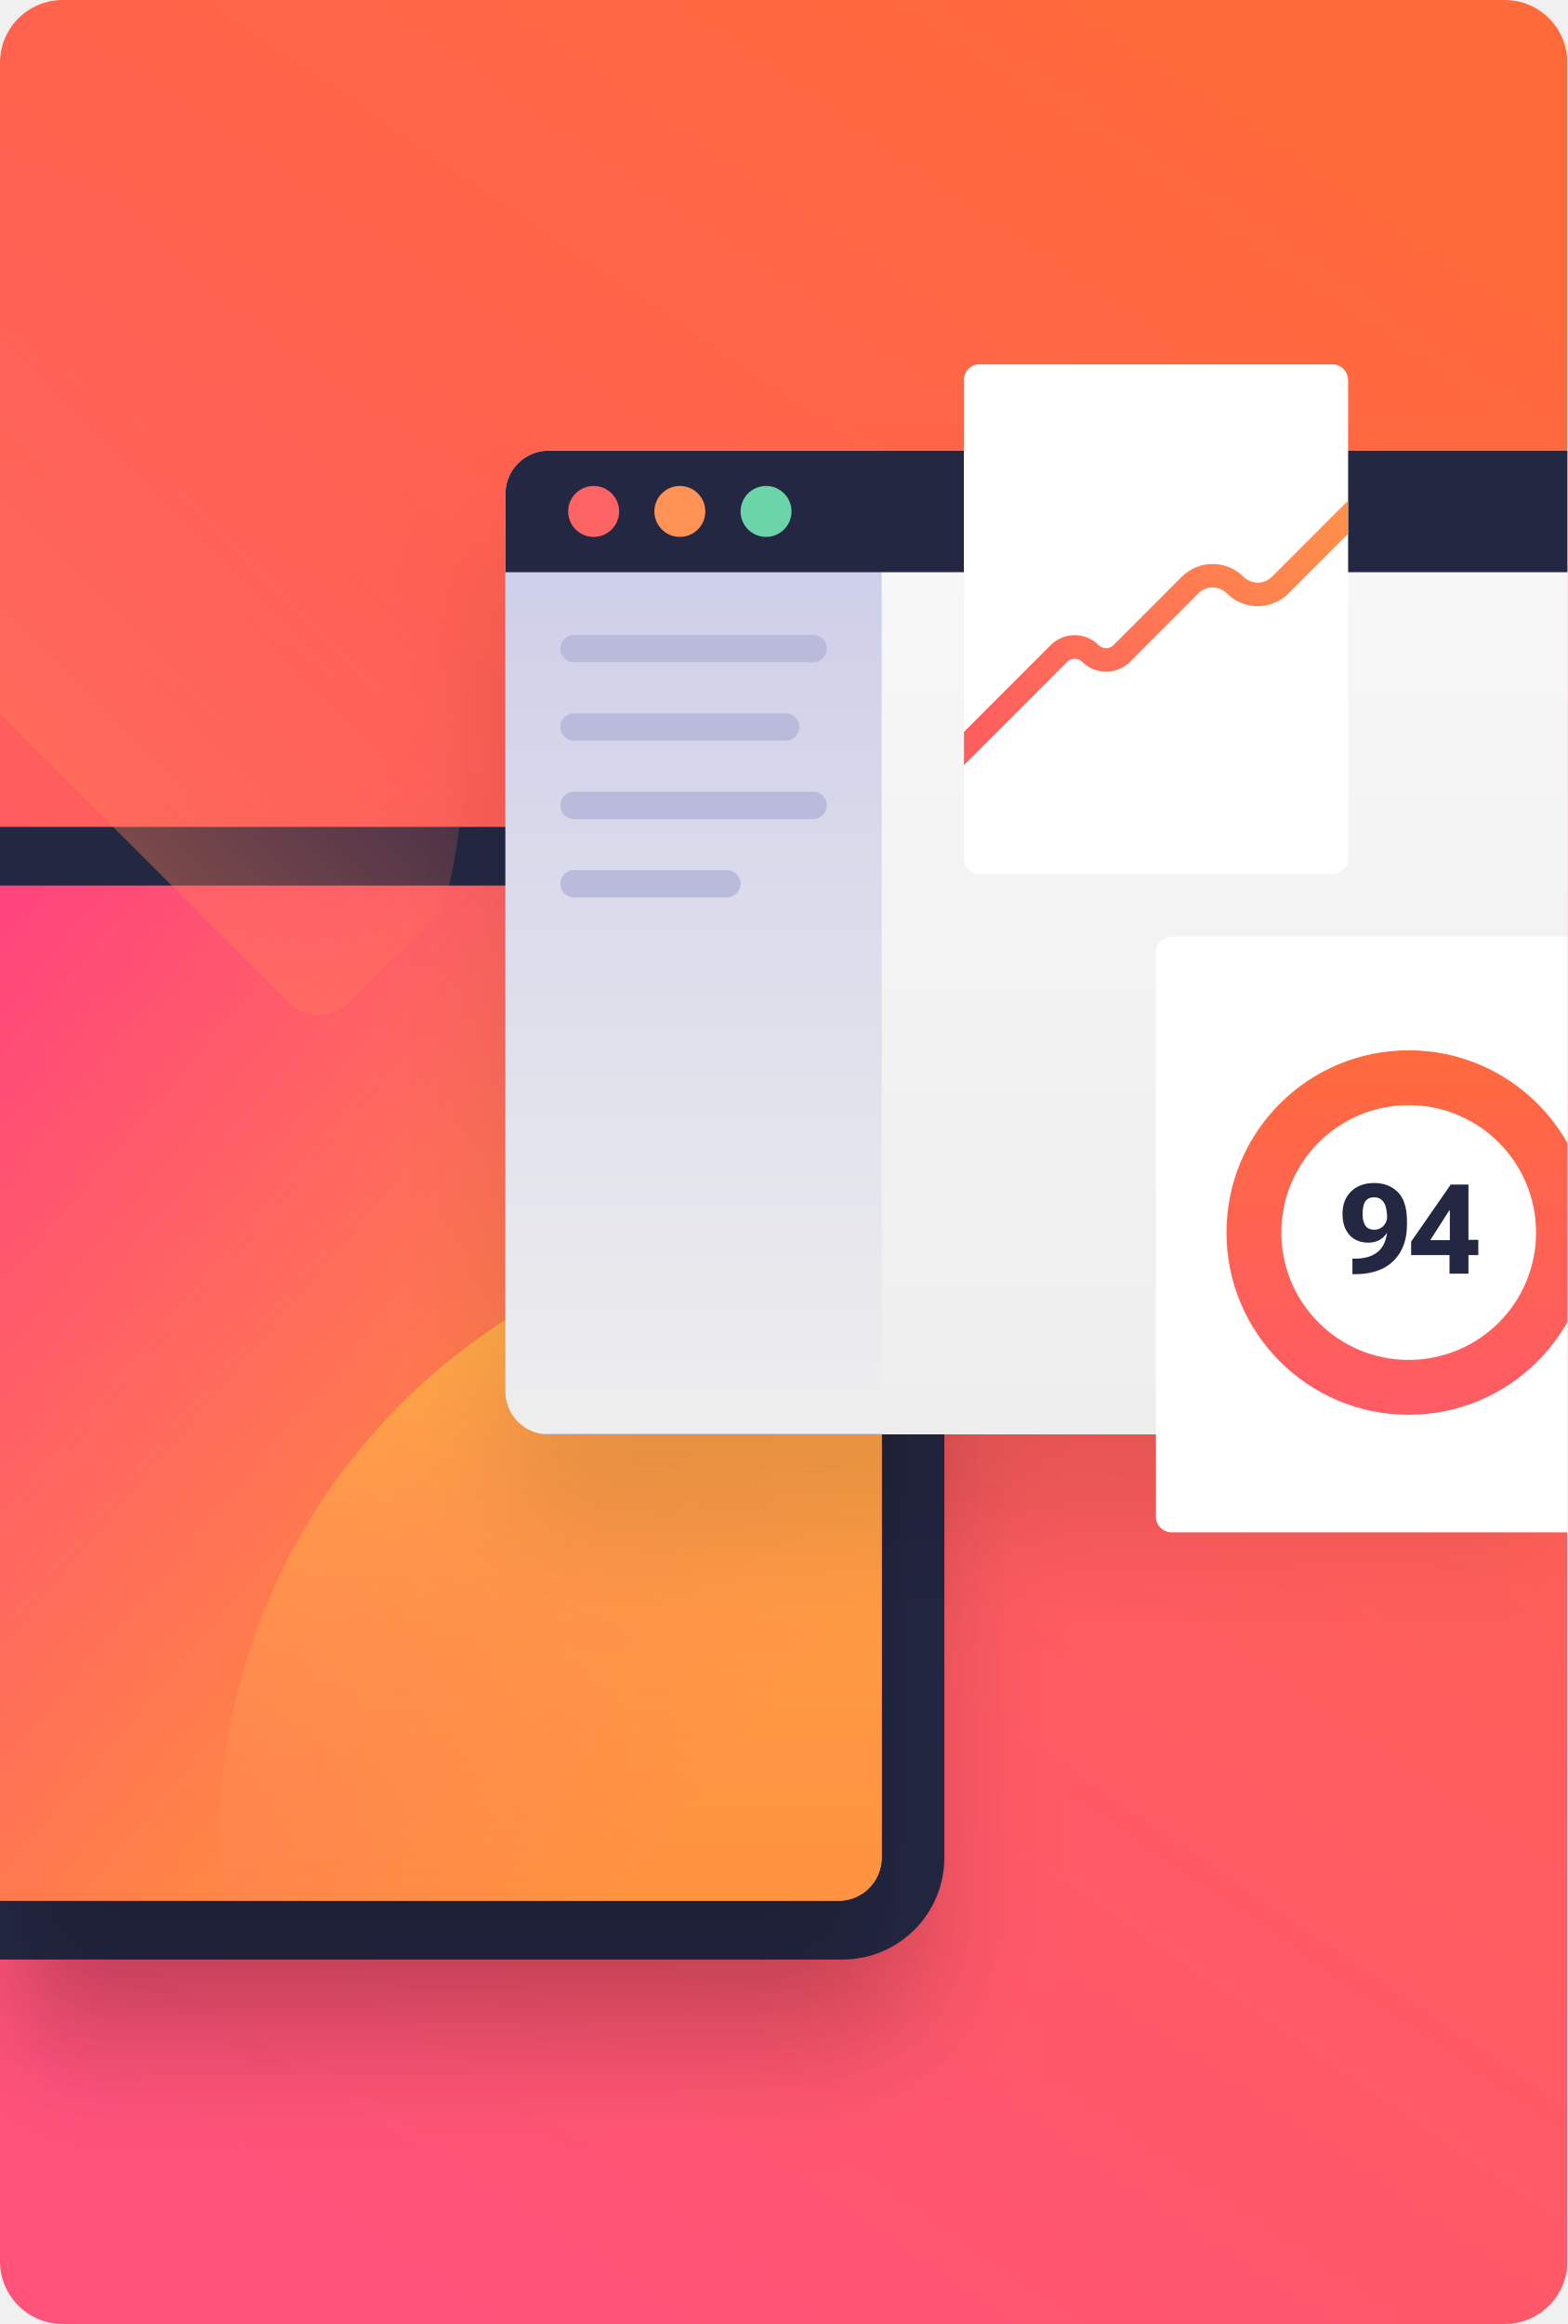
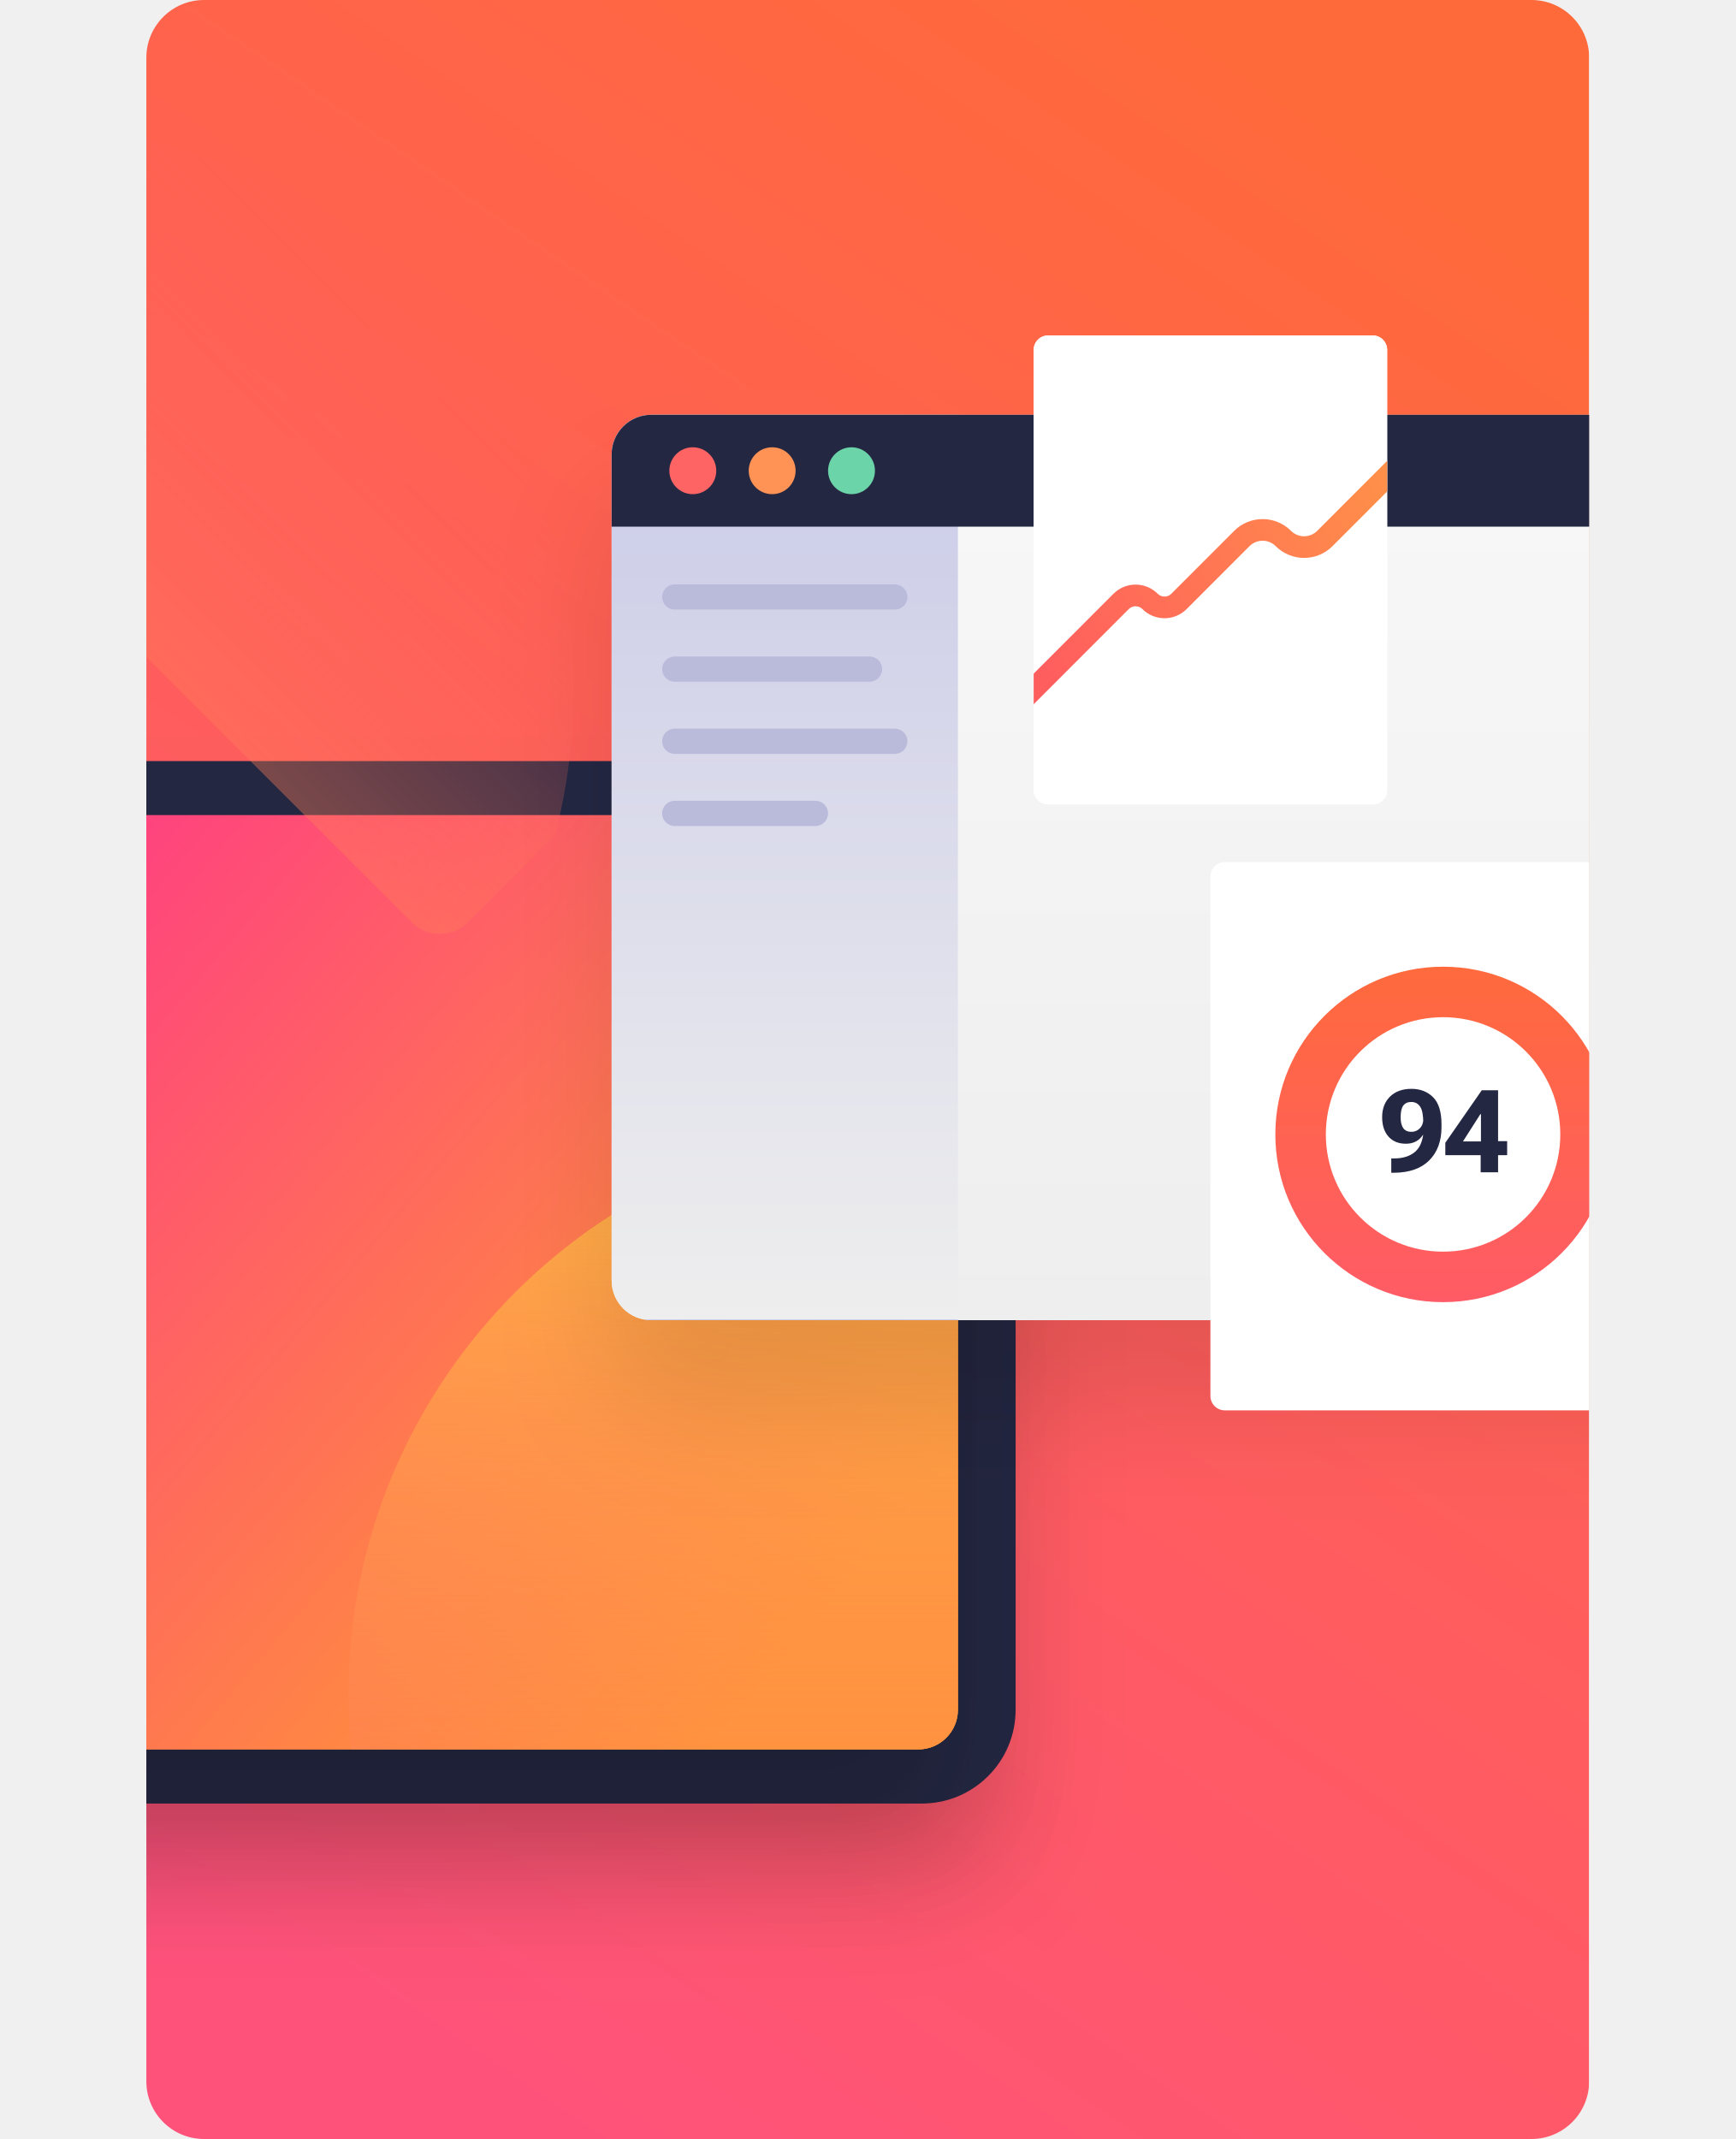
- <svg xmlns="http://www.w3.org/2000/svg" xmlns:xlink="http://www.w3.org/1999/xlink" width="400" height="593" viewBox="0 0 400 593">
+ <svg xmlns="http://www.w3.org/2000/svg" xmlns:xlink="http://www.w3.org/1999/xlink" width="400" height="493" viewBox="0 0 400 593">
  <defs>
    <linearGradient id="b" x1="72.75%" x2="27.25%" y1="0%" y2="100%">
      <stop offset="0%" stop-color="#FF6A3A" />
      <stop offset="100%" stop-color="#FF527B" />
    </linearGradient>
    <linearGradient id="h" x1="22.319%" x2="99.127%" y1="28.497%" y2="70.858%">
      <stop offset="0%" stop-color="#FF3E83" />
      <stop offset="100%" stop-color="#FF9F2E" />
    </linearGradient>
    <linearGradient id="k" x1="50%" x2="50%" y1="0%" y2="100%">
      <stop offset="0%" stop-color="#FFB443" />
      <stop offset="100%" stop-color="#FF5B64" stop-opacity="0" />
    </linearGradient>
    <linearGradient id="o" x1="50%" x2="50%" y1="0%" y2="100%">
      <stop offset="0%" stop-color="#F8F8F8" />
      <stop offset="100%" stop-color="#EEE" />
    </linearGradient>
    <linearGradient id="p" x1="50%" x2="50%" y1="0%" y2="100%">
      <stop offset="0%" stop-color="#CACBE8" />
      <stop offset="100%" stop-color="#EEE" />
      <stop offset="100%" stop-color="#CACBE8" />
    </linearGradient>
    <linearGradient id="r" x1="97.791%" x2="7.729%" y1="26.944%" y2="71.879%">
      <stop offset="0%" stop-color="#FF9049" />
      <stop offset="100%" stop-color="#FF5E5E" />
    </linearGradient>
    <linearGradient id="t" x1="50%" x2="50%" y1="0%" y2="100%">
      <stop offset="0%" stop-color="#FF6A3D" />
      <stop offset="100%" stop-color="#FF5B66" />
    </linearGradient>
    <path id="e" d="M0 26C0 11.64 11.64 0 26 0h381c14.36 0 26 11.64 26 26v237c0 14.36-11.64 26-26 26H26c-14.36 0-26-11.64-26-26V26Z" />
    <path id="g" d="M0 11C0 4.925 4.925 0 11 0h379c6.075 0 11 4.925 11 11v237c0 6.075-4.925 11-11 11H11c-6.075 0-11-4.925-11-11V11Z" />
    <path id="i" d="M0 11C0 4.925 4.925 0 11 0h379c6.075 0 11 4.925 11 11v237c0 6.075-4.925 11-11 11H11c-6.075 0-11-4.925-11-11V11Z" />
    <path id="n" d="M0 11C0 4.925 4.925 0 11 0h411c6.075 0 11 4.925 11 11v229c0 6.075-4.925 11-11 11H11c-6.075 0-11-4.925-11-11V11Z" />
    <path id="q" d="M0 4a4 4 0 0 1 4-4h90a4 4 0 0 1 4 4v122a4 4 0 0 1-4 4H4a4 4 0 0 1-4-4V4Z" />
    <filter id="d" width="127.7%" height="141.5%" x="-13.9%" y="-12.5%" filterUnits="objectBoundingBox">
      <feOffset dy="24" in="SourceAlpha" result="shadowOffsetOuter1" />
      <feGaussianBlur in="shadowOffsetOuter1" result="shadowBlurOuter1" stdDeviation="16" />
      <feColorMatrix in="shadowBlurOuter1" values="0 0 0 0 0 0 0 0 0 0 0 0 0 0 0 0 0 0 0.1 0" />
    </filter>
    <filter id="f" width="129.9%" height="146.3%" x="-15%" y="-13.9%" filterUnits="objectBoundingBox">
      <feOffset dy="24" in="SourceAlpha" result="shadowOffsetOuter1" />
      <feGaussianBlur in="shadowOffsetOuter1" result="shadowBlurOuter1" stdDeviation="16" />
      <feColorMatrix in="shadowBlurOuter1" values="0 0 0 0 0 0 0 0 0 0 0 0 0 0 0 0 0 0 0.1 0" />
    </filter>
    <filter id="j" width="129.9%" height="146.3%" x="-15%" y="-13.9%" filterUnits="objectBoundingBox">
      <feOffset dy="24" in="SourceAlpha" result="shadowOffsetOuter1" />
      <feGaussianBlur in="shadowOffsetOuter1" result="shadowBlurOuter1" stdDeviation="16" />
      <feColorMatrix in="shadowBlurOuter1" values="0 0 0 0 0 0 0 0 0 0 0 0 0 0 0 0 0 0 0.1 0" />
    </filter>
    <filter id="m" width="127.7%" height="147.8%" x="-13.9%" y="-14.3%" filterUnits="objectBoundingBox">
      <feOffset dy="24" in="SourceAlpha" result="shadowOffsetOuter1" />
      <feGaussianBlur in="shadowOffsetOuter1" result="shadowBlurOuter1" stdDeviation="16" />
      <feColorMatrix in="shadowBlurOuter1" values="0 0 0 0 0 0 0 0 0 0 0 0 0 0 0 0 0 0 0.1 0" />
    </filter>
    <rect id="a" width="400" height="593" x="0" y="0" rx="16" />
  </defs>
  <g fill="none" fill-rule="evenodd">
    <mask id="c" fill="#fff">
      <use xlink:href="#a" />
    </mask>
    <rect width="400" height="593" rx="16" />
    <path fill="url(#b)" fill-rule="nonzero" d="M0 0h400v593H0z" mask="url(#c)" />
    <g mask="url(#c)">
      <g fill-rule="nonzero" transform="translate(-192 211)">
        <use xlink:href="#e" fill="#000" filter="url(#d)" />
        <use xlink:href="#e" fill="#242742" />
      </g>
      <g transform="translate(-176 226)">
        <g fill-rule="nonzero">
          <use xlink:href="#g" fill="#000" filter="url(#f)" />
          <use xlink:href="#g" fill="url(#h)" />
        </g>
        <mask id="l" fill="#fff">
          <use xlink:href="#i" />
        </mask>
        <g fill-rule="nonzero">
          <use xlink:href="#i" fill="#000" filter="url(#j)" />
          <use xlink:href="#i" fill="url(#h)" />
        </g>
        <circle cx="390" cy="244" r="158" fill="url(#k)" fill-rule="nonzero" mask="url(#l)" />
        <circle cx="136.446" cy="-34.554" r="158" fill="url(#k)" fill-rule="nonzero" mask="url(#l)" transform="rotate(-135 136.446 -34.554)" />
      </g>
      <g fill-rule="nonzero" transform="translate(129 115)">
        <use xlink:href="#n" fill="#000" filter="url(#m)" />
        <use xlink:href="#n" fill="url(#o)" />
        <path fill="url(#p)" d="M0 11C0 4.925 4.925 0 11 0h85v251H11c-6.075 0-11-4.925-11-11V11Z" />
        <path fill="#BABBDB" d="M14 50.5a3.5 3.5 0 0 1 3.5-3.5h61a3.5 3.5 0 0 1 0 7h-61a3.5 3.5 0 0 1-3.5-3.5Zm0 20a3.5 3.5 0 0 1 3.5-3.5h54a3.5 3.5 0 0 1 0 7h-54a3.5 3.5 0 0 1-3.5-3.5Zm0 20a3.5 3.5 0 0 1 3.5-3.5h61a3.5 3.5 0 0 1 0 7h-61a3.5 3.5 0 0 1-3.5-3.5Zm0 20a3.5 3.5 0 0 1 3.5-3.5h39a3.5 3.5 0 1 1 0 7h-39a3.5 3.5 0 0 1-3.5-3.5Z" />
        <path fill="#242742" d="M0 11C0 4.925 4.925 0 11 0h411c6.075 0 11 4.925 11 11v20H0V11Z" />
        <g transform="translate(16 9)">
          <circle cx="6.5" cy="6.5" r="6.5" fill="#FF6464" />
          <circle cx="28.5" cy="6.5" r="6.5" fill="#FF9255" />
          <circle cx="50.5" cy="6.5" r="6.5" fill="#6BD4A8" />
        </g>
      </g>
      <g transform="translate(246 93)">
        <path fill="#FFF" fill-rule="nonzero" d="M0 4a4 4 0 0 1 4-4h90a4 4 0 0 1 4 4v122a4 4 0 0 1-4 4H4a4 4 0 0 1-4-4V4Z" />
        <mask id="s" fill="#fff">
          <use xlink:href="#q" />
        </mask>
        <use xlink:href="#q" fill="#FFF" fill-rule="nonzero" />
        <path fill="url(#r)" fill-rule="nonzero" d="M108.12 28.878a3 3 0 0 1 .002 4.243L82.847 58.41c-4.348 4.351-11.4 4.351-15.749 0a5.132 5.132 0 0 0-7.26 0L42.406 75.853a8.668 8.668 0 0 1-12.262 0 2.668 2.668 0 0 0-3.774 0l-32.248 32.268a3 3 0 1 1-4.244-4.242l32.248-32.267a8.668 8.668 0 0 1 12.262 0 2.668 2.668 0 0 0 3.774 0L55.594 54.17c4.348-4.35 11.4-4.35 15.748 0a5.132 5.132 0 0 0 7.26 0l25.276-25.29a3 3 0 0 1 4.243-.002Z" mask="url(#s)" />
        <path fill="#FFF" fill-rule="nonzero" d="M49 150a4 4 0 0 1 4-4h120a4 4 0 0 1 4 4v144a4 4 0 0 1-4 4H53a4 4 0 0 1-4-4V150Z" />
        <path fill="url(#t)" d="M46.5 79C64.45 79 79 64.45 79 46.5S64.45 14 46.5 14 14 28.55 14 46.5 28.55 79 46.5 79Zm0 14C72.181 93 93 72.181 93 46.5S72.181 0 46.5 0 0 20.819 0 46.5 20.819 93 46.5 93Z" transform="translate(67 175)" />
        <path fill="#242742" fill-rule="nonzero" d="M96.61 216.72c0 2.27.589 4.067 1.766 5.39 1.177 1.313 2.78 1.969 4.812 1.969 1.886 0 3.36-.672 4.422-2.016 1.073-1.344 1.61-3.02 1.61-5.031h-1.172c0 1.146-.318 2.057-.954 2.734-.635.677-1.427 1.016-2.375 1.016-1.01 0-1.76-.339-2.25-1.016-.49-.687-.734-1.692-.734-3.015 0-1.51.245-2.594.734-3.25.5-.667 1.24-1 2.22-1 1.051 0 1.869.432 2.452 1.297.584.864.875 2.411.875 4.64l.14.625c0 3.302-.723 5.646-2.171 7.031-1.448 1.386-3.495 2.073-6.14 2.063h-.704v3.969h.813c4.25-.042 7.495-1.193 9.734-3.453 2.25-2.271 3.375-5.329 3.375-9.172v-.813c0-3.458-.776-5.958-2.328-7.5-1.552-1.552-3.557-2.328-6.016-2.328-2.468 0-4.437.714-5.906 2.14-1.469 1.428-2.203 3.334-2.203 5.72ZM123.923 232h4.828v-22.75h-4.516l-10.11 14.563v3.438h17.141v-3.891h-4.937l-.813.078h-6.5l4.828-7.562h.157v9.593l-.079.547v5.985Z" />
      </g>
    </g>
  </g>
</svg>
